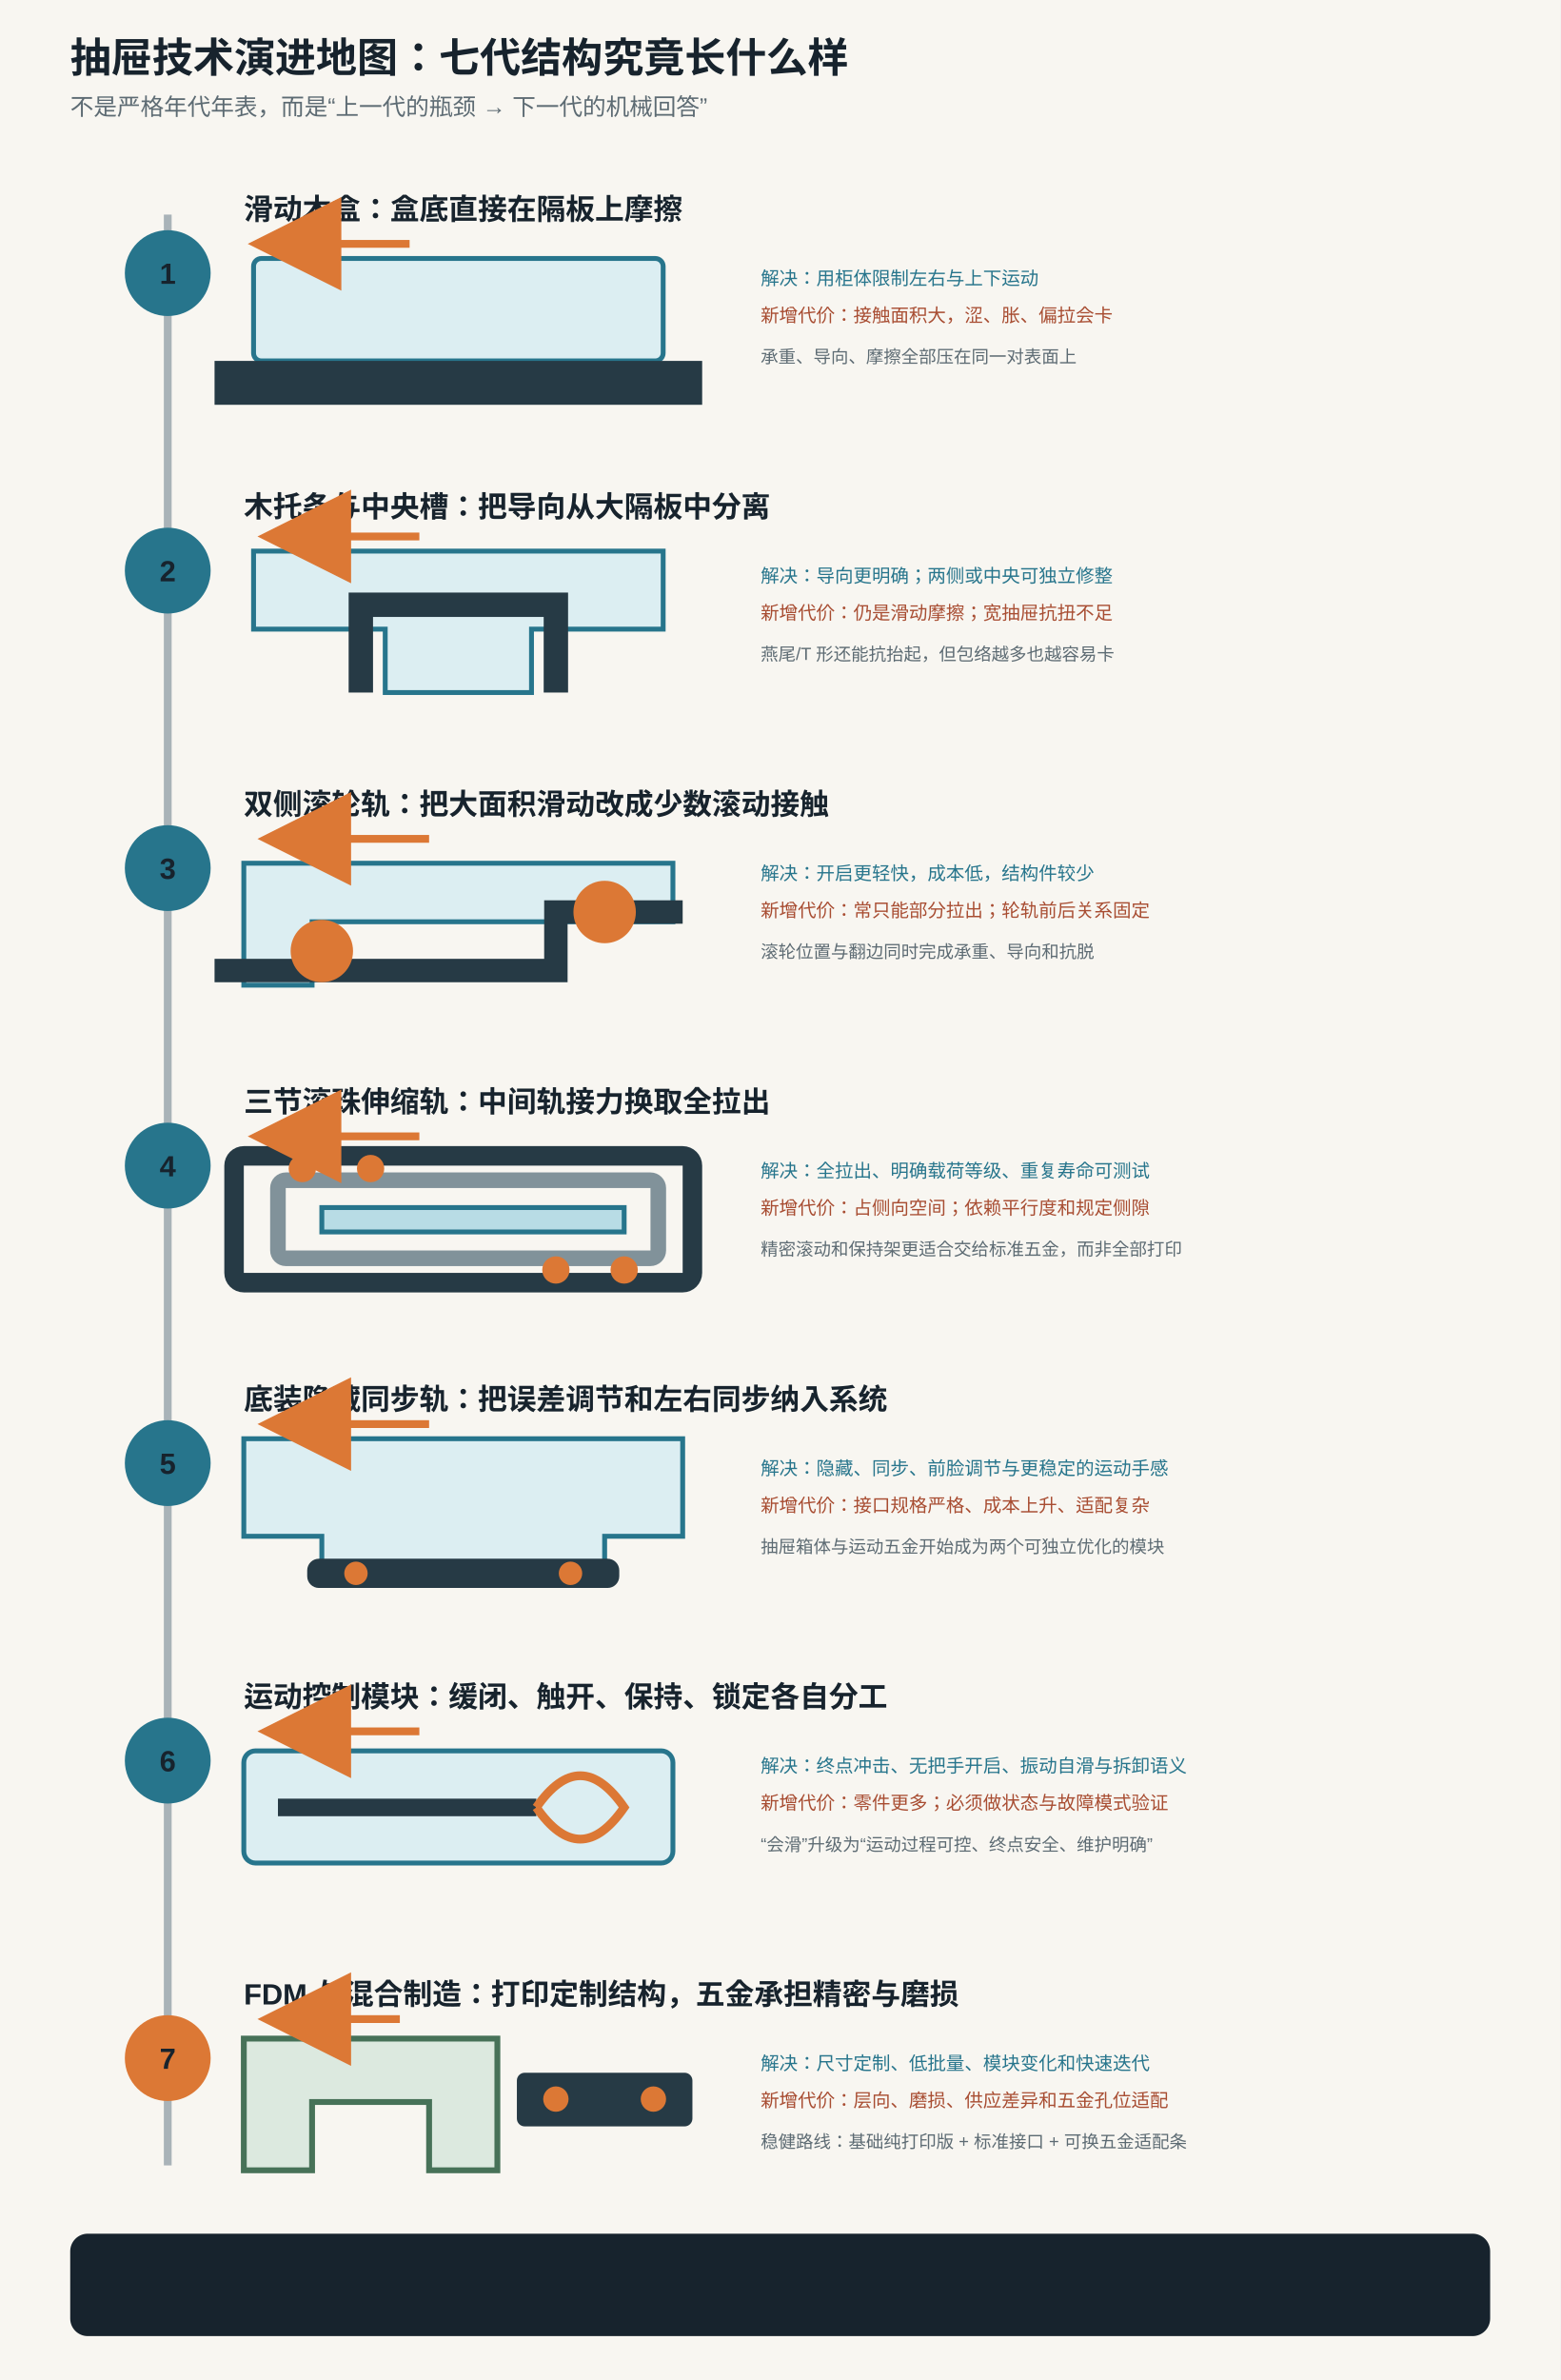
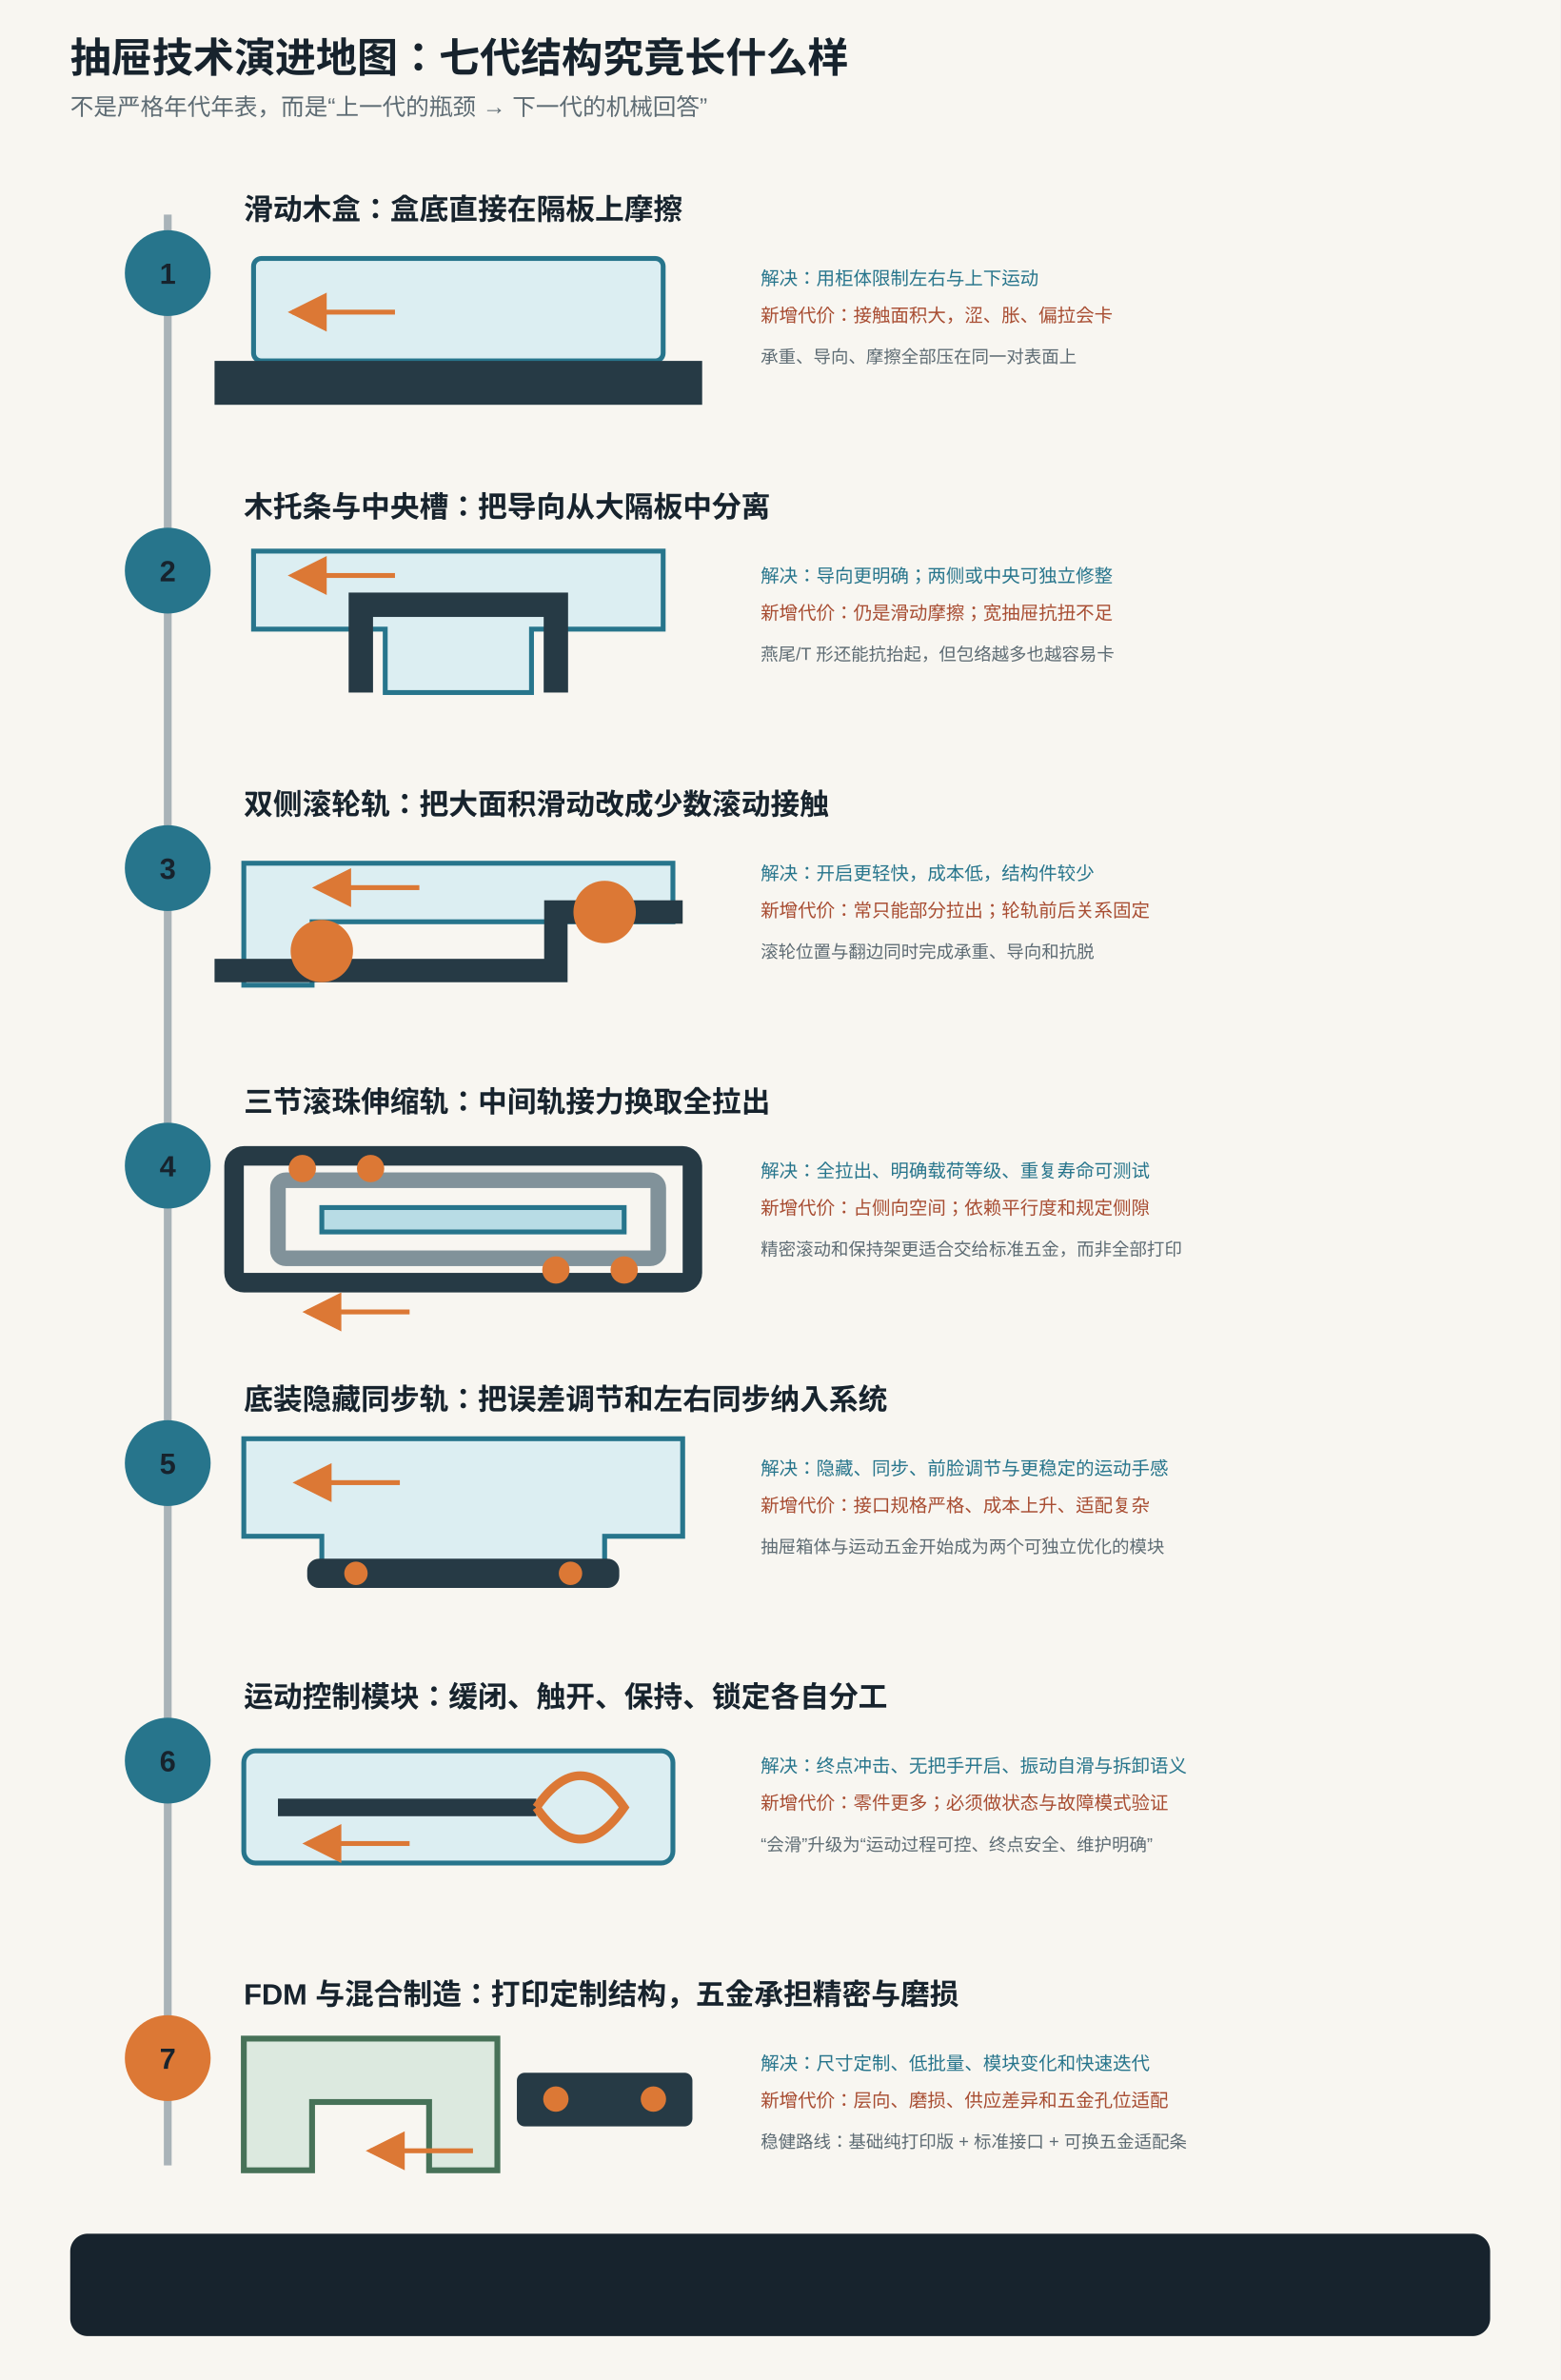
<svg xmlns="http://www.w3.org/2000/svg" width="1600" height="2440" viewBox="0 0 1600 2440">
  <rect width="1600" height="2440" fill="#f8f6f1" />
  <style>
-     .t{font-family:Arial,'PingFang SC';fill:#17232d}.h{font-size:42px;font-weight:700}.sub{font-size:24px;fill:#5d6b73}.n{font-size:30px;font-weight:700}.b{font-size:21px}.small{font-size:18px;fill:#5d6b73}.solved{font-size:19px;fill:#27758c}.cost{font-size:19px;fill:#a84d32}.box{fill:#dceef2;stroke:#27758c;stroke-width:5}.rail{fill:#263a45}.move{stroke:#dc7835;stroke-width:8;fill:none;marker-end:url(#arr)}
+     .t{font-family:Arial,'PingFang SC';fill:#17232d}.h{font-size:42px;font-weight:700}.sub{font-size:24px;fill:#5d6b73}.n{font-size:30px;font-weight:700}.b{font-size:21px}.small{font-size:18px;fill:#5d6b73}.solved{font-size:19px;fill:#27758c}.cost{font-size:19px;fill:#a84d32}.box{fill:#dceef2;stroke:#27758c;stroke-width:5}.rail{fill:#263a45}.move{stroke:#dc7835;stroke-width:5;fill:none;marker-end:url(#arr)}
  </style>
  <defs>
-     <marker id="arr" markerWidth="12" markerHeight="12" refX="10" refY="6" orient="auto">
-       <path d="M0,0 L12,6 L0,12 Z" fill="#dc7835" />
+     <marker id="arr" markerWidth="8" markerHeight="8" refX="7" refY="4" orient="auto">
+       <path d="M0,0 L8,4 L0,8 Z" fill="#dc7835" />
    </marker>
  </defs>
  <text x="72" y="74" class="t h">抽屉技术演进地图：七代结构究竟长什么样</text>
  <text x="72" y="118" class="t sub">不是严格年代年表，而是“上一代的瓶颈 → 下一代的机械回答”</text>
  <line x1="172" y1="220" x2="172" y2="2220" stroke="#a9b3b8" stroke-width="8" />
  <g transform="translate(0,160)">
    <circle cx="172" cy="120" r="44" fill="#27758c" />
    <text x="172" y="131" text-anchor="middle" class="t n" fill="white">1</text>
    <text x="250" y="65" class="t n">滑动木盒：盒底直接在隔板上摩擦</text>
    <rect x="260" y="105" width="420" height="105" rx="8" class="box" />
    <rect x="220" y="210" width="500" height="45" class="rail" />
-     <path d="M420 90 H270" class="move" />
+     <path d="M405 160 H300" class="move" />
    <text x="780" y="132" class="t solved">解决：用柜体限制左右与上下运动</text>
    <text x="780" y="170" class="t cost">新增代价：接触面积大，涩、胀、偏拉会卡</text>
    <text x="780" y="212" class="t small">承重、导向、摩擦全部压在同一对表面上</text>
  </g>
  <g transform="translate(0,465)">
    <circle cx="172" cy="120" r="44" fill="#27758c" />
    <text x="172" y="131" text-anchor="middle" class="t n" fill="white">2</text>
    <text x="250" y="65" class="t n">木托条与中央槽：把导向从大隔板中分离</text>
    <path d="M260 100 H680 V180 H545 V245 H395 V180 H260 Z" class="box" />
    <path d="M370 245 V155 H570 V245" fill="none" stroke="#263a45" stroke-width="25" />
-     <path d="M430 85 H280" class="move" />
+     <path d="M405 125 H300" class="move" />
    <text x="780" y="132" class="t solved">解决：导向更明确；两侧或中央可独立修整</text>
    <text x="780" y="170" class="t cost">新增代价：仍是滑动摩擦；宽抽屉抗扭不足</text>
    <text x="780" y="212" class="t small">燕尾/T 形还能抗抬起，但包络越多也越容易卡</text>
  </g>
  <g transform="translate(0,770)">
    <circle cx="172" cy="120" r="44" fill="#27758c" />
    <text x="172" y="131" text-anchor="middle" class="t n" fill="white">3</text>
    <text x="250" y="65" class="t n">双侧滚轮轨：把大面积滑动改成少数滚动接触</text>
    <path d="M250 115 H690 V175 H320 V240 H250 Z" class="box" />
    <path d="M220 225 H570 V165 H700" fill="none" stroke="#263a45" stroke-width="24" />
    <circle cx="330" cy="205" r="32" fill="#dc7835" />
    <circle cx="620" cy="165" r="32" fill="#dc7835" />
-     <path d="M440 90 H280" class="move" />
+     <path d="M430 140 H325" class="move" />
    <text x="780" y="132" class="t solved">解决：开启更轻快，成本低，结构件较少</text>
    <text x="780" y="170" class="t cost">新增代价：常只能部分拉出；轮轨前后关系固定</text>
    <text x="780" y="212" class="t small">滚轮位置与翻边同时完成承重、导向和抗脱</text>
  </g>
  <g transform="translate(0,1075)">
    <circle cx="172" cy="120" r="44" fill="#27758c" />
    <text x="172" y="131" text-anchor="middle" class="t n" fill="white">4</text>
    <text x="250" y="65" class="t n">三节滚珠伸缩轨：中间轨接力换取全拉出</text>
    <rect x="240" y="110" width="470" height="130" rx="10" fill="none" stroke="#263a45" stroke-width="20" />
    <rect x="285" y="135" width="390" height="80" rx="8" fill="none" stroke="#81929a" stroke-width="16" />
    <rect x="330" y="163" width="310" height="25" fill="#b8dce5" stroke="#27758c" stroke-width="5" />
    <g fill="#dc7835">
      <circle cx="310" cy="123" r="14" />
      <circle cx="380" cy="123" r="14" />
      <circle cx="570" cy="227" r="14" />
      <circle cx="640" cy="227" r="14" />
    </g>
-     <path d="M430 90 H270" class="move" />
+     <path d="M420 270 H315" class="move" />
    <text x="780" y="132" class="t solved">解决：全拉出、明确载荷等级、重复寿命可测试</text>
    <text x="780" y="170" class="t cost">新增代价：占侧向空间；依赖平行度和规定侧隙</text>
    <text x="780" y="212" class="t small">精密滚动和保持架更适合交给标准五金，而非全部打印</text>
  </g>
  <g transform="translate(0,1380)">
    <circle cx="172" cy="120" r="44" fill="#27758c" />
    <text x="172" y="131" text-anchor="middle" class="t n" fill="white">5</text>
    <text x="250" y="65" class="t n">底装隐藏同步轨：把误差调节和左右同步纳入系统</text>
    <path d="M250 95 H700 V195 H620 V235 H330 V195 H250 Z" class="box" />
    <rect x="315" y="218" width="320" height="30" rx="12" class="rail" />
    <g fill="#dc7835">
      <circle cx="365" cy="233" r="12" />
      <circle cx="585" cy="233" r="12" />
    </g>
-     <path d="M440 80 H280" class="move" />
+     <path d="M410 140 H305" class="move" />
    <text x="780" y="132" class="t solved">解决：隐藏、同步、前脸调节与更稳定的运动手感</text>
    <text x="780" y="170" class="t cost">新增代价：接口规格严格、成本上升、适配复杂</text>
    <text x="780" y="212" class="t small">抽屉箱体与运动五金开始成为两个可独立优化的模块</text>
  </g>
  <g transform="translate(0,1685)">
    <circle cx="172" cy="120" r="44" fill="#27758c" />
    <text x="172" y="131" text-anchor="middle" class="t n" fill="white">6</text>
    <text x="250" y="65" class="t n">运动控制模块：缓闭、触开、保持、锁定各自分工</text>
    <rect x="250" y="110" width="440" height="115" rx="12" class="box" />
    <path d="M285 168 H550" stroke="#263a45" stroke-width="18" />
    <path d="M550 168 q45 -65 90 0 q-45 65 -90 0" fill="none" stroke="#dc7835" stroke-width="9" />
-     <path d="M430 90 H280" class="move" />
+     <path d="M420 205 H315" class="move" />
    <text x="780" y="132" class="t solved">解决：终点冲击、无把手开启、振动自滑与拆卸语义</text>
    <text x="780" y="170" class="t cost">新增代价：零件更多；必须做状态与故障模式验证</text>
    <text x="780" y="212" class="t small">“会滑”升级为“运动过程可控、终点安全、维护明确”</text>
  </g>
  <g transform="translate(0,1990)">
    <circle cx="172" cy="120" r="44" fill="#dc7835" />
    <text x="172" y="131" text-anchor="middle" class="t n" fill="white">7</text>
    <text x="250" y="65" class="t n">FDM 与混合制造：打印定制结构，五金承担精密与磨损</text>
    <path d="M250 100 H510 V235 H440 V165 H320 V235 H250 Z" fill="#dce9df" stroke="#477258" stroke-width="6" />
    <rect x="530" y="135" width="180" height="55" rx="8" class="rail" />
    <g fill="#dc7835">
      <circle cx="570" cy="162" r="13" />
      <circle cx="670" cy="162" r="13" />
    </g>
-     <path d="M410 80 H280" class="move" />
+     <path d="M485 215 H380" class="move" />
    <text x="780" y="132" class="t solved">解决：尺寸定制、低批量、模块变化和快速迭代</text>
    <text x="780" y="170" class="t cost">新增代价：层向、磨损、供应差异和五金孔位适配</text>
    <text x="780" y="212" class="t small">稳健路线：基础纯打印版 + 标准接口 + 可换五金适配条</text>
  </g>
  <rect x="72" y="2290" width="1456" height="105" rx="18" fill="#17232d" />
  <text x="108" y="2334" class="t b" fill="white">贯穿七代的稳定职责</text>
  <text x="108" y="2373" class="t b" fill="#bcdce5">承重 · 导向 · 侧向约束 · 抗抬起 · 止挡 · 主动释放 · 柜体稳定</text>
</svg>
